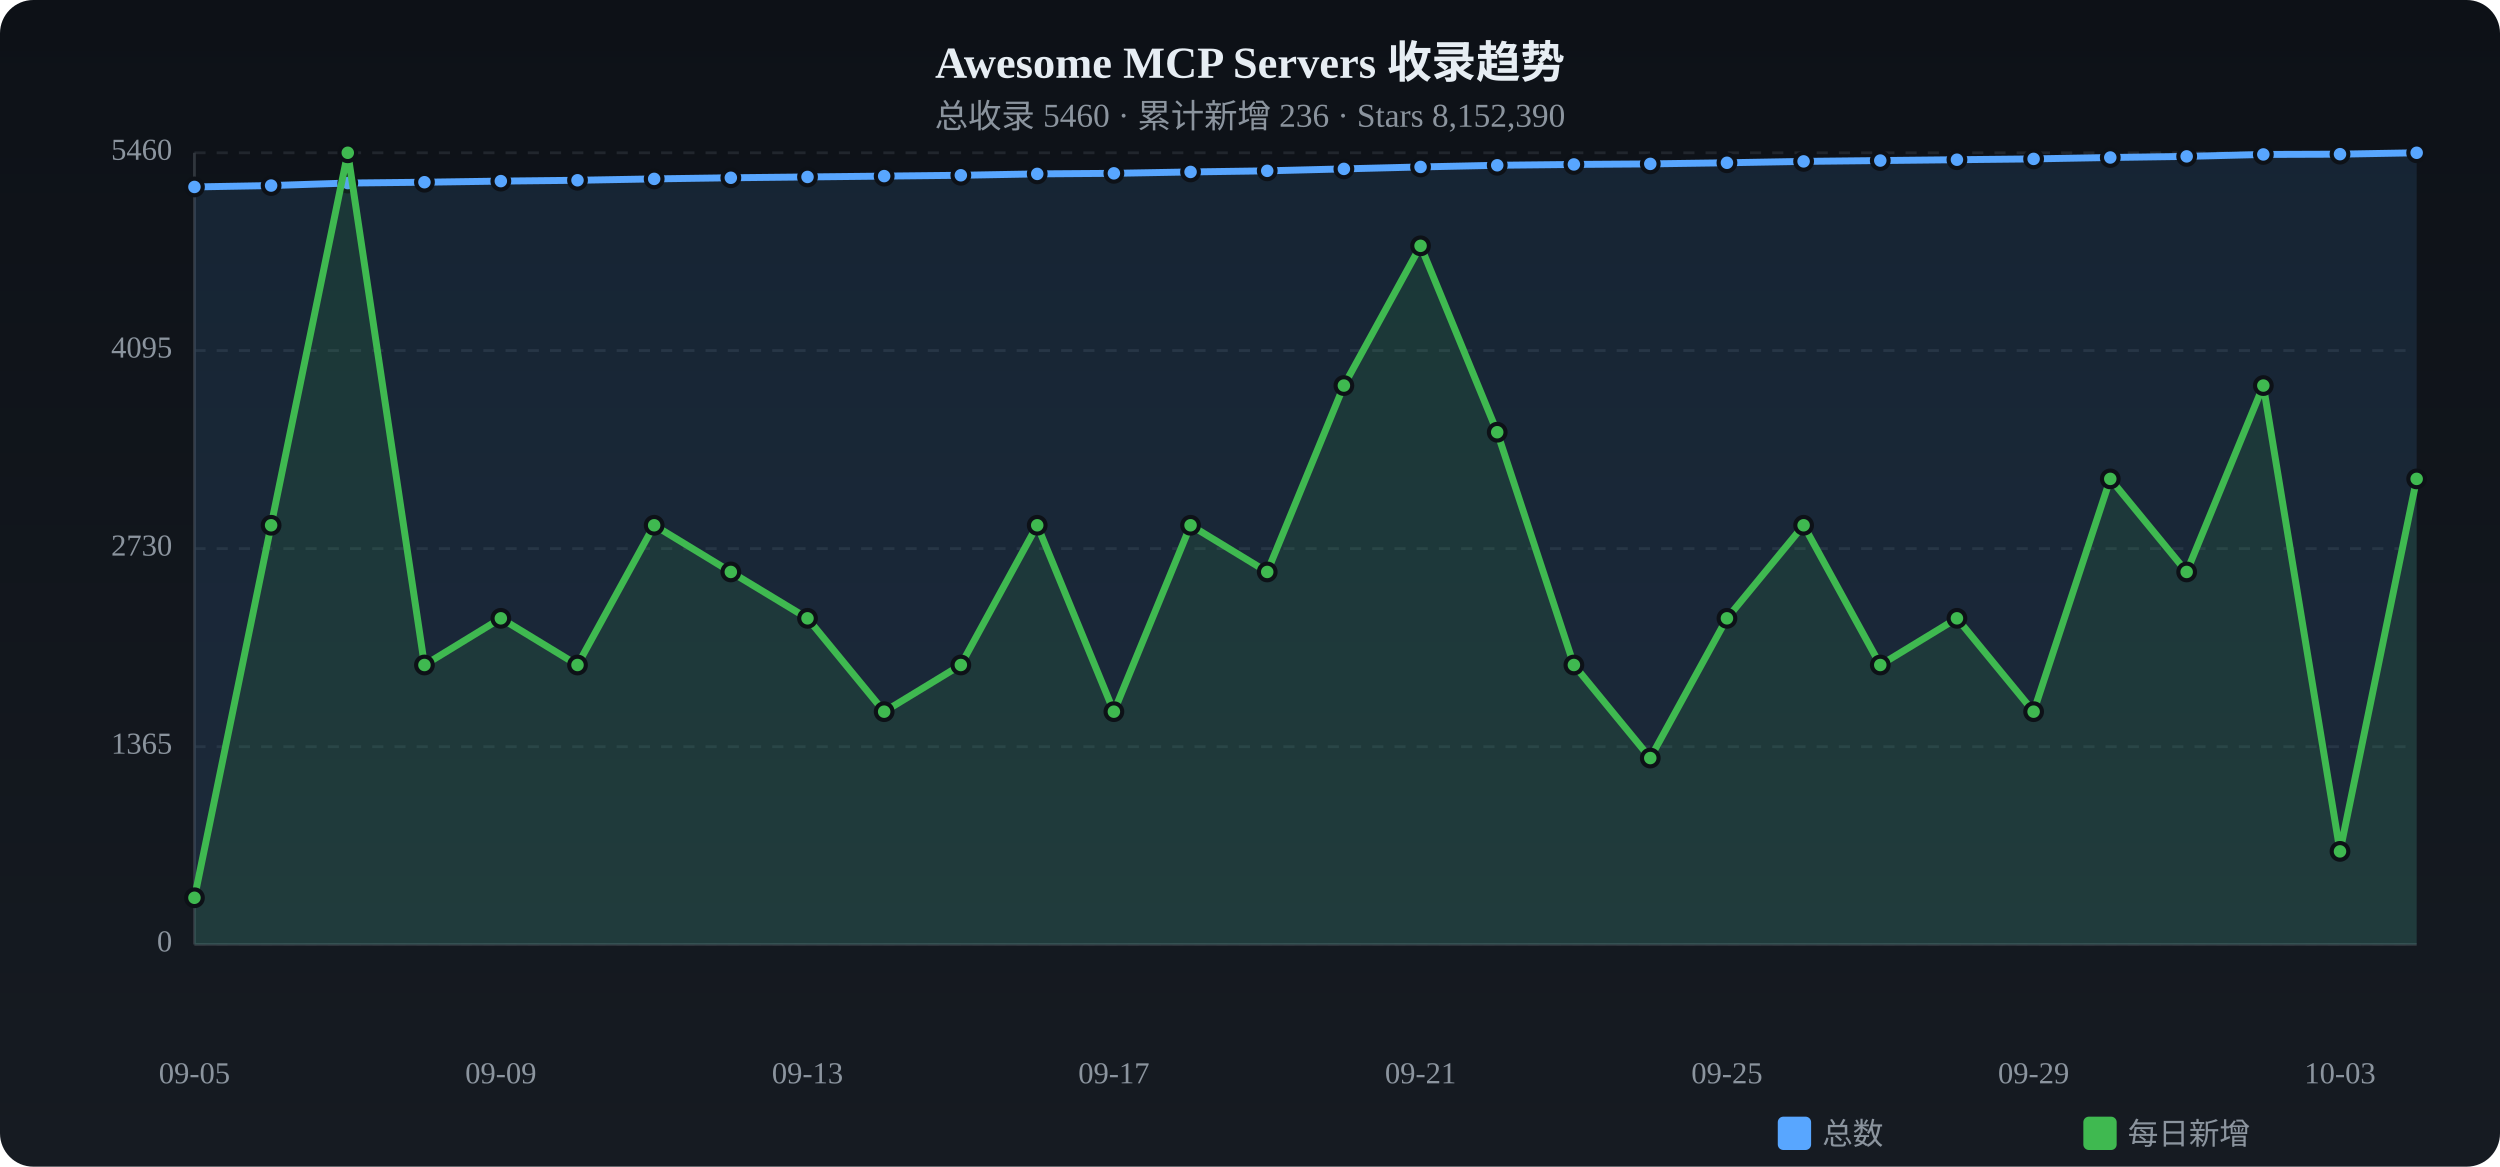
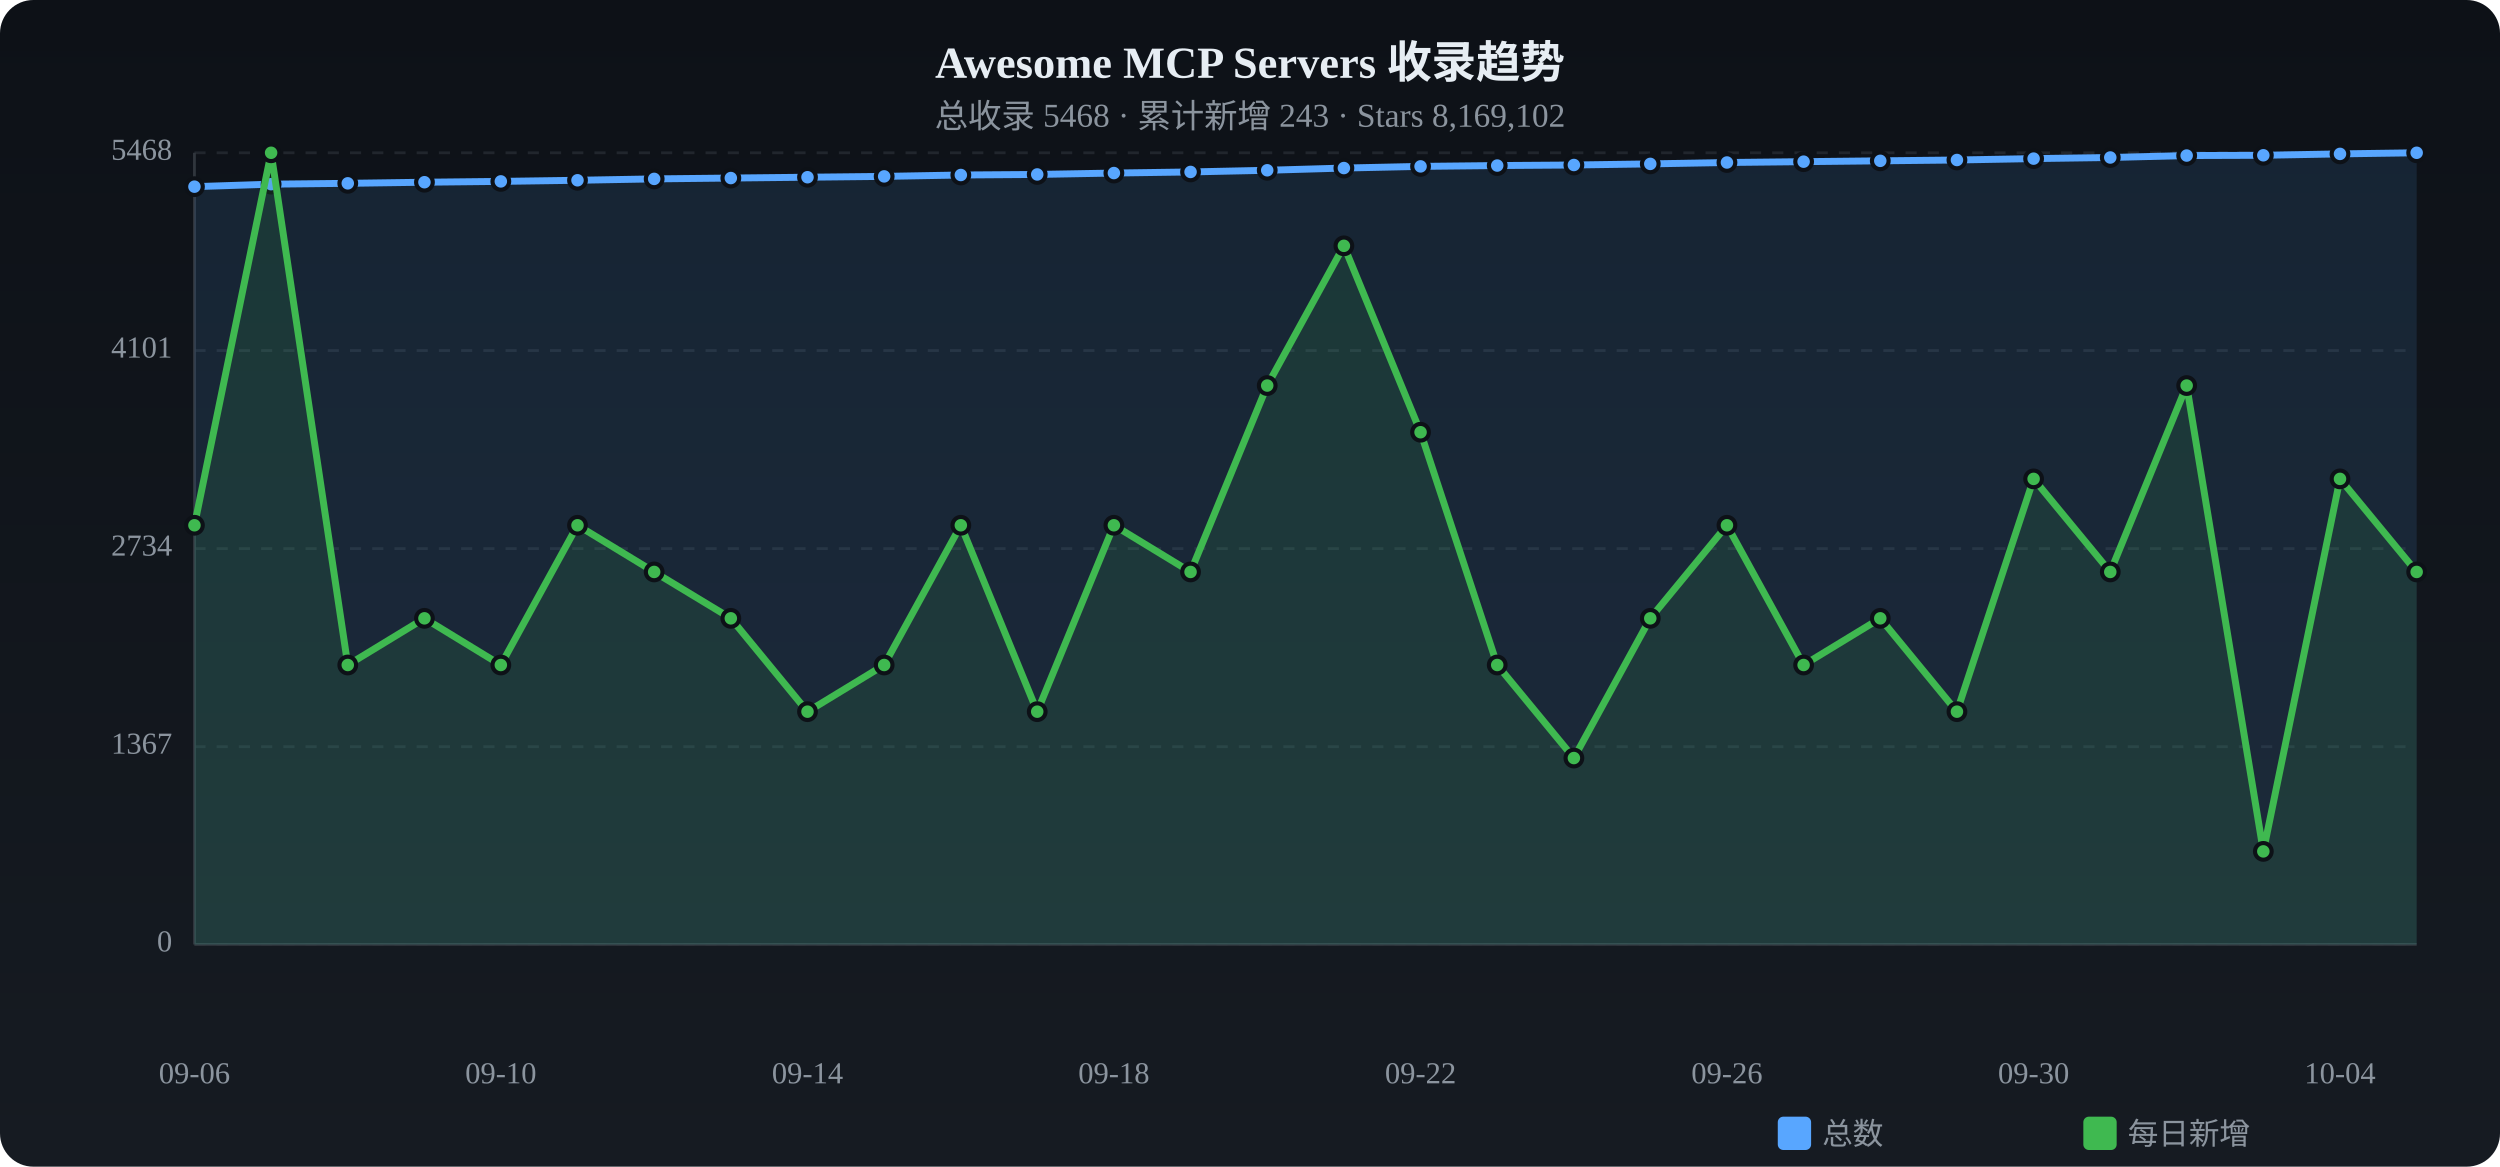
<svg xmlns="http://www.w3.org/2000/svg" viewBox="0 0 900 420" width="900" height="420">
  <defs>
    <linearGradient id="tbg" x1="0%" y1="0%" x2="0%" y2="100%">
      <stop offset="0%" stop-color="#0d1117" />
      <stop offset="100%" stop-color="#161b22" />
    </linearGradient>
  </defs>
  <rect width="900" height="420" rx="12" fill="url(#tbg)" />
  <text x="450.0" y="28" text-anchor="middle" fill="#e6edf3" font-size="16" font-weight="bold">Awesome MCP Servers 收录趋势</text>
-   <text x="450.0" y="46" text-anchor="middle" fill="#8b949e" font-size="12">总收录 5460 · 累计新增 236 · Stars 8,152,390</text>
+   <text x="450.0" y="46" text-anchor="middle" fill="#8b949e" font-size="12">总收录 5468 · 累计新增 243 · Stars 8,169,102</text>
  <text x="62" y="340.0" text-anchor="end" fill="#8b949e" font-size="11" dominant-baseline="middle">0</text>
  <line x1="70" y1="340.0" x2="870" y2="340.0" stroke="#21262d" stroke-dasharray="4 4" />
-   <text x="62" y="268.8" text-anchor="end" fill="#8b949e" font-size="11" dominant-baseline="middle">1365</text>
+   <text x="62" y="268.8" text-anchor="end" fill="#8b949e" font-size="11" dominant-baseline="middle">1367</text>
  <line x1="70" y1="268.8" x2="870" y2="268.8" stroke="#21262d" stroke-dasharray="4 4" />
-   <text x="62" y="197.5" text-anchor="end" fill="#8b949e" font-size="11" dominant-baseline="middle">2730</text>
+   <text x="62" y="197.5" text-anchor="end" fill="#8b949e" font-size="11" dominant-baseline="middle">2734</text>
  <line x1="70" y1="197.5" x2="870" y2="197.5" stroke="#21262d" stroke-dasharray="4 4" />
-   <text x="62" y="126.2" text-anchor="end" fill="#8b949e" font-size="11" dominant-baseline="middle">4095</text>
+   <text x="62" y="126.2" text-anchor="end" fill="#8b949e" font-size="11" dominant-baseline="middle">4101</text>
  <line x1="70" y1="126.2" x2="870" y2="126.2" stroke="#21262d" stroke-dasharray="4 4" />
-   <text x="62" y="55.0" text-anchor="end" fill="#8b949e" font-size="11" dominant-baseline="middle">5460</text>
+   <text x="62" y="55.0" text-anchor="end" fill="#8b949e" font-size="11" dominant-baseline="middle">5468</text>
  <line x1="70" y1="55.0" x2="870" y2="55.0" stroke="#21262d" stroke-dasharray="4 4" />
  <line x1="70" y1="55" x2="70" y2="340" stroke="#30363d" />
  <line x1="70" y1="340" x2="870" y2="340" stroke="#30363d" />
-   <path d="M70.0,67.3 L97.6,66.8 L125.2,65.9 L152.8,65.6 L180.3,65.2 L207.9,64.9 L235.5,64.4 L263.1,64.0 L290.7,63.7 L318.3,63.4 L345.9,63.1 L373.4,62.6 L401.0,62.4 L428.6,61.9 L456.2,61.5 L483.8,60.8 L511.4,60.1 L539.0,59.5 L566.6,59.2 L594.1,59.0 L621.7,58.6 L649.3,58.1 L676.9,57.8 L704.5,57.5 L732.1,57.2 L759.7,56.7 L787.2,56.3 L814.8,55.6 L842.4,55.5 L870.0,55.0 L870.0,340 L70.0,340 Z" fill="#58a6ff" opacity="0.12" />
-   <polyline points="70.0,67.3 97.6,66.8 125.2,65.9 152.8,65.6 180.3,65.2 207.9,64.9 235.5,64.4 263.1,64.0 290.7,63.7 318.3,63.4 345.9,63.1 373.4,62.6 401.0,62.4 428.6,61.9 456.2,61.5 483.8,60.8 511.4,60.1 539.0,59.5 566.6,59.2 594.1,59.0 621.7,58.6 649.3,58.1 676.9,57.8 704.5,57.5 732.1,57.2 759.7,56.7 787.2,56.3 814.8,55.6 842.4,55.5 870.0,55.0" fill="none" stroke="#58a6ff" stroke-width="2.5" stroke-linecap="round" stroke-linejoin="round" />
-   <circle cx="70.0" cy="67.3" r="3" fill="#58a6ff" stroke="#0d1117" stroke-width="1.5" />
-   <circle cx="97.6" cy="66.8" r="3" fill="#58a6ff" stroke="#0d1117" stroke-width="1.5" />
-   <circle cx="125.2" cy="65.9" r="3" fill="#58a6ff" stroke="#0d1117" stroke-width="1.5" />
+   <path d="M70.0,67.2 L97.6,66.3 L125.2,66.0 L152.8,65.6 L180.3,65.3 L207.9,64.9 L235.5,64.4 L263.1,64.1 L290.7,63.8 L318.3,63.5 L345.9,63.0 L373.4,62.8 L401.0,62.3 L428.6,61.9 L456.2,61.3 L483.8,60.5 L511.4,59.9 L539.0,59.6 L566.6,59.4 L594.1,59.0 L621.7,58.5 L649.3,58.2 L676.9,57.9 L704.5,57.6 L732.1,57.1 L759.7,56.7 L787.2,56.0 L814.8,55.9 L842.4,55.4 L870.0,55.0 L870.0,340 L70.0,340 Z" fill="#58a6ff" opacity="0.12" />
+   <polyline points="70.0,67.2 97.6,66.3 125.2,66.0 152.8,65.6 180.3,65.3 207.9,64.9 235.5,64.4 263.1,64.1 290.7,63.8 318.3,63.5 345.9,63.0 373.4,62.8 401.0,62.3 428.6,61.9 456.2,61.3 483.8,60.5 511.4,59.9 539.0,59.6 566.6,59.4 594.1,59.0 621.7,58.5 649.3,58.2 676.9,57.9 704.5,57.6 732.1,57.1 759.7,56.7 787.2,56.0 814.8,55.9 842.4,55.4 870.0,55.0" fill="none" stroke="#58a6ff" stroke-width="2.5" stroke-linecap="round" stroke-linejoin="round" />
+   <circle cx="70.0" cy="67.2" r="3" fill="#58a6ff" stroke="#0d1117" stroke-width="1.5" />
+   <circle cx="97.6" cy="66.3" r="3" fill="#58a6ff" stroke="#0d1117" stroke-width="1.5" />
+   <circle cx="125.2" cy="66.0" r="3" fill="#58a6ff" stroke="#0d1117" stroke-width="1.5" />
  <circle cx="152.8" cy="65.6" r="3" fill="#58a6ff" stroke="#0d1117" stroke-width="1.5" />
-   <circle cx="180.3" cy="65.2" r="3" fill="#58a6ff" stroke="#0d1117" stroke-width="1.5" />
+   <circle cx="180.3" cy="65.3" r="3" fill="#58a6ff" stroke="#0d1117" stroke-width="1.5" />
  <circle cx="207.9" cy="64.9" r="3" fill="#58a6ff" stroke="#0d1117" stroke-width="1.5" />
  <circle cx="235.5" cy="64.4" r="3" fill="#58a6ff" stroke="#0d1117" stroke-width="1.5" />
-   <circle cx="263.1" cy="64.0" r="3" fill="#58a6ff" stroke="#0d1117" stroke-width="1.5" />
-   <circle cx="290.7" cy="63.7" r="3" fill="#58a6ff" stroke="#0d1117" stroke-width="1.5" />
-   <circle cx="318.3" cy="63.4" r="3" fill="#58a6ff" stroke="#0d1117" stroke-width="1.5" />
-   <circle cx="345.9" cy="63.1" r="3" fill="#58a6ff" stroke="#0d1117" stroke-width="1.5" />
-   <circle cx="373.4" cy="62.6" r="3" fill="#58a6ff" stroke="#0d1117" stroke-width="1.5" />
-   <circle cx="401.0" cy="62.4" r="3" fill="#58a6ff" stroke="#0d1117" stroke-width="1.5" />
+   <circle cx="263.1" cy="64.1" r="3" fill="#58a6ff" stroke="#0d1117" stroke-width="1.5" />
+   <circle cx="290.7" cy="63.8" r="3" fill="#58a6ff" stroke="#0d1117" stroke-width="1.5" />
+   <circle cx="318.3" cy="63.5" r="3" fill="#58a6ff" stroke="#0d1117" stroke-width="1.5" />
+   <circle cx="345.9" cy="63.0" r="3" fill="#58a6ff" stroke="#0d1117" stroke-width="1.5" />
+   <circle cx="373.4" cy="62.8" r="3" fill="#58a6ff" stroke="#0d1117" stroke-width="1.5" />
+   <circle cx="401.0" cy="62.3" r="3" fill="#58a6ff" stroke="#0d1117" stroke-width="1.5" />
  <circle cx="428.6" cy="61.9" r="3" fill="#58a6ff" stroke="#0d1117" stroke-width="1.5" />
-   <circle cx="456.2" cy="61.5" r="3" fill="#58a6ff" stroke="#0d1117" stroke-width="1.5" />
-   <circle cx="483.8" cy="60.8" r="3" fill="#58a6ff" stroke="#0d1117" stroke-width="1.5" />
-   <circle cx="511.4" cy="60.1" r="3" fill="#58a6ff" stroke="#0d1117" stroke-width="1.5" />
-   <circle cx="539.0" cy="59.5" r="3" fill="#58a6ff" stroke="#0d1117" stroke-width="1.5" />
-   <circle cx="566.6" cy="59.2" r="3" fill="#58a6ff" stroke="#0d1117" stroke-width="1.5" />
+   <circle cx="456.2" cy="61.3" r="3" fill="#58a6ff" stroke="#0d1117" stroke-width="1.5" />
+   <circle cx="483.8" cy="60.5" r="3" fill="#58a6ff" stroke="#0d1117" stroke-width="1.5" />
+   <circle cx="511.4" cy="59.9" r="3" fill="#58a6ff" stroke="#0d1117" stroke-width="1.5" />
+   <circle cx="539.0" cy="59.6" r="3" fill="#58a6ff" stroke="#0d1117" stroke-width="1.5" />
+   <circle cx="566.6" cy="59.4" r="3" fill="#58a6ff" stroke="#0d1117" stroke-width="1.5" />
  <circle cx="594.1" cy="59.0" r="3" fill="#58a6ff" stroke="#0d1117" stroke-width="1.5" />
-   <circle cx="621.7" cy="58.6" r="3" fill="#58a6ff" stroke="#0d1117" stroke-width="1.5" />
-   <circle cx="649.3" cy="58.1" r="3" fill="#58a6ff" stroke="#0d1117" stroke-width="1.5" />
-   <circle cx="676.9" cy="57.8" r="3" fill="#58a6ff" stroke="#0d1117" stroke-width="1.5" />
-   <circle cx="704.5" cy="57.5" r="3" fill="#58a6ff" stroke="#0d1117" stroke-width="1.5" />
-   <circle cx="732.1" cy="57.2" r="3" fill="#58a6ff" stroke="#0d1117" stroke-width="1.5" />
+   <circle cx="621.7" cy="58.5" r="3" fill="#58a6ff" stroke="#0d1117" stroke-width="1.5" />
+   <circle cx="649.3" cy="58.2" r="3" fill="#58a6ff" stroke="#0d1117" stroke-width="1.5" />
+   <circle cx="676.9" cy="57.9" r="3" fill="#58a6ff" stroke="#0d1117" stroke-width="1.5" />
+   <circle cx="704.5" cy="57.6" r="3" fill="#58a6ff" stroke="#0d1117" stroke-width="1.5" />
+   <circle cx="732.1" cy="57.1" r="3" fill="#58a6ff" stroke="#0d1117" stroke-width="1.5" />
  <circle cx="759.7" cy="56.7" r="3" fill="#58a6ff" stroke="#0d1117" stroke-width="1.5" />
-   <circle cx="787.2" cy="56.3" r="3" fill="#58a6ff" stroke="#0d1117" stroke-width="1.5" />
-   <circle cx="814.8" cy="55.6" r="3" fill="#58a6ff" stroke="#0d1117" stroke-width="1.5" />
-   <circle cx="842.4" cy="55.5" r="3" fill="#58a6ff" stroke="#0d1117" stroke-width="1.5" />
+   <circle cx="787.2" cy="56.0" r="3" fill="#58a6ff" stroke="#0d1117" stroke-width="1.5" />
+   <circle cx="814.8" cy="55.9" r="3" fill="#58a6ff" stroke="#0d1117" stroke-width="1.5" />
+   <circle cx="842.4" cy="55.4" r="3" fill="#58a6ff" stroke="#0d1117" stroke-width="1.5" />
  <circle cx="870.0" cy="55.0" r="3" fill="#58a6ff" stroke="#0d1117" stroke-width="1.5" />
-   <path d="M70.0,323.2 L97.6,189.1 L125.2,55.0 L152.8,239.4 L180.3,222.6 L207.9,239.4 L235.5,189.1 L263.1,205.9 L290.7,222.6 L318.3,256.2 L345.9,239.4 L373.4,189.1 L401.0,256.2 L428.6,189.1 L456.2,205.9 L483.8,138.8 L511.4,88.5 L539.0,155.6 L566.6,239.4 L594.1,272.9 L621.7,222.6 L649.3,189.1 L676.9,239.4 L704.5,222.6 L732.1,256.2 L759.7,172.4 L787.2,205.9 L814.8,138.8 L842.4,306.5 L870.0,172.4 L870.0,340 L70.0,340 Z" fill="#3fb950" opacity="0.12" />
-   <polyline points="70.0,323.2 97.6,189.1 125.2,55.0 152.8,239.4 180.3,222.6 207.9,239.4 235.5,189.1 263.1,205.9 290.7,222.6 318.3,256.2 345.9,239.4 373.4,189.1 401.0,256.2 428.6,189.1 456.2,205.9 483.8,138.8 511.4,88.5 539.0,155.6 566.6,239.4 594.1,272.9 621.7,222.6 649.3,189.1 676.9,239.4 704.5,222.6 732.1,256.2 759.7,172.4 787.2,205.9 814.8,138.8 842.4,306.5 870.0,172.4" fill="none" stroke="#3fb950" stroke-width="2.5" stroke-linecap="round" stroke-linejoin="round" />
-   <circle cx="70.0" cy="323.2" r="3" fill="#3fb950" stroke="#0d1117" stroke-width="1.5" />
-   <circle cx="97.6" cy="189.1" r="3" fill="#3fb950" stroke="#0d1117" stroke-width="1.5" />
-   <circle cx="125.2" cy="55.0" r="3" fill="#3fb950" stroke="#0d1117" stroke-width="1.5" />
-   <circle cx="152.8" cy="239.4" r="3" fill="#3fb950" stroke="#0d1117" stroke-width="1.5" />
-   <circle cx="180.3" cy="222.6" r="3" fill="#3fb950" stroke="#0d1117" stroke-width="1.5" />
-   <circle cx="207.9" cy="239.4" r="3" fill="#3fb950" stroke="#0d1117" stroke-width="1.5" />
-   <circle cx="235.5" cy="189.1" r="3" fill="#3fb950" stroke="#0d1117" stroke-width="1.5" />
-   <circle cx="263.1" cy="205.9" r="3" fill="#3fb950" stroke="#0d1117" stroke-width="1.5" />
-   <circle cx="290.7" cy="222.6" r="3" fill="#3fb950" stroke="#0d1117" stroke-width="1.5" />
-   <circle cx="318.3" cy="256.2" r="3" fill="#3fb950" stroke="#0d1117" stroke-width="1.5" />
-   <circle cx="345.9" cy="239.4" r="3" fill="#3fb950" stroke="#0d1117" stroke-width="1.5" />
-   <circle cx="373.4" cy="189.1" r="3" fill="#3fb950" stroke="#0d1117" stroke-width="1.5" />
-   <circle cx="401.0" cy="256.2" r="3" fill="#3fb950" stroke="#0d1117" stroke-width="1.5" />
-   <circle cx="428.6" cy="189.1" r="3" fill="#3fb950" stroke="#0d1117" stroke-width="1.5" />
-   <circle cx="456.2" cy="205.9" r="3" fill="#3fb950" stroke="#0d1117" stroke-width="1.5" />
-   <circle cx="483.8" cy="138.8" r="3" fill="#3fb950" stroke="#0d1117" stroke-width="1.5" />
-   <circle cx="511.4" cy="88.5" r="3" fill="#3fb950" stroke="#0d1117" stroke-width="1.5" />
-   <circle cx="539.0" cy="155.6" r="3" fill="#3fb950" stroke="#0d1117" stroke-width="1.5" />
-   <circle cx="566.6" cy="239.4" r="3" fill="#3fb950" stroke="#0d1117" stroke-width="1.5" />
-   <circle cx="594.1" cy="272.9" r="3" fill="#3fb950" stroke="#0d1117" stroke-width="1.5" />
-   <circle cx="621.7" cy="222.6" r="3" fill="#3fb950" stroke="#0d1117" stroke-width="1.5" />
-   <circle cx="649.3" cy="189.1" r="3" fill="#3fb950" stroke="#0d1117" stroke-width="1.5" />
-   <circle cx="676.9" cy="239.4" r="3" fill="#3fb950" stroke="#0d1117" stroke-width="1.5" />
-   <circle cx="704.5" cy="222.6" r="3" fill="#3fb950" stroke="#0d1117" stroke-width="1.5" />
-   <circle cx="732.1" cy="256.2" r="3" fill="#3fb950" stroke="#0d1117" stroke-width="1.5" />
-   <circle cx="759.7" cy="172.4" r="3" fill="#3fb950" stroke="#0d1117" stroke-width="1.5" />
-   <circle cx="787.2" cy="205.9" r="3" fill="#3fb950" stroke="#0d1117" stroke-width="1.5" />
-   <circle cx="814.8" cy="138.8" r="3" fill="#3fb950" stroke="#0d1117" stroke-width="1.5" />
-   <circle cx="842.4" cy="306.5" r="3" fill="#3fb950" stroke="#0d1117" stroke-width="1.5" />
-   <circle cx="870.0" cy="172.4" r="3" fill="#3fb950" stroke="#0d1117" stroke-width="1.5" />
-   <text x="70.0" y="390" text-anchor="middle" fill="#8b949e" font-size="11">09-05</text>
-   <text x="180.3" y="390" text-anchor="middle" fill="#8b949e" font-size="11">09-09</text>
-   <text x="290.7" y="390" text-anchor="middle" fill="#8b949e" font-size="11">09-13</text>
-   <text x="401.0" y="390" text-anchor="middle" fill="#8b949e" font-size="11">09-17</text>
-   <text x="511.4" y="390" text-anchor="middle" fill="#8b949e" font-size="11">09-21</text>
-   <text x="621.7" y="390" text-anchor="middle" fill="#8b949e" font-size="11">09-25</text>
-   <text x="732.1" y="390" text-anchor="middle" fill="#8b949e" font-size="11">09-29</text>
-   <text x="842.4" y="390" text-anchor="middle" fill="#8b949e" font-size="11">10-03</text>
+   <path d="M70.0,189.1 L97.6,55.0 L125.2,239.4 L152.8,222.6 L180.3,239.4 L207.9,189.1 L235.5,205.9 L263.1,222.6 L290.7,256.2 L318.3,239.4 L345.9,189.1 L373.4,256.2 L401.0,189.1 L428.6,205.9 L456.2,138.8 L483.8,88.5 L511.4,155.6 L539.0,239.4 L566.6,272.9 L594.1,222.6 L621.7,189.1 L649.3,239.4 L676.9,222.6 L704.5,256.2 L732.1,172.4 L759.7,205.9 L787.2,138.8 L814.8,306.5 L842.4,172.4 L870.0,205.9 L870.0,340 L70.0,340 Z" fill="#3fb950" opacity="0.12" />
+   <polyline points="70.0,189.1 97.6,55.0 125.2,239.4 152.8,222.6 180.3,239.4 207.9,189.1 235.5,205.9 263.1,222.6 290.7,256.2 318.3,239.4 345.9,189.1 373.4,256.2 401.0,189.1 428.6,205.9 456.2,138.8 483.8,88.5 511.4,155.6 539.0,239.4 566.6,272.9 594.1,222.6 621.7,189.1 649.3,239.4 676.9,222.6 704.5,256.2 732.1,172.4 759.7,205.9 787.2,138.8 814.8,306.5 842.4,172.4 870.0,205.9" fill="none" stroke="#3fb950" stroke-width="2.5" stroke-linecap="round" stroke-linejoin="round" />
+   <circle cx="70.0" cy="189.1" r="3" fill="#3fb950" stroke="#0d1117" stroke-width="1.5" />
+   <circle cx="97.6" cy="55.0" r="3" fill="#3fb950" stroke="#0d1117" stroke-width="1.5" />
+   <circle cx="125.2" cy="239.4" r="3" fill="#3fb950" stroke="#0d1117" stroke-width="1.5" />
+   <circle cx="152.8" cy="222.6" r="3" fill="#3fb950" stroke="#0d1117" stroke-width="1.5" />
+   <circle cx="180.3" cy="239.4" r="3" fill="#3fb950" stroke="#0d1117" stroke-width="1.5" />
+   <circle cx="207.9" cy="189.1" r="3" fill="#3fb950" stroke="#0d1117" stroke-width="1.5" />
+   <circle cx="235.5" cy="205.9" r="3" fill="#3fb950" stroke="#0d1117" stroke-width="1.5" />
+   <circle cx="263.1" cy="222.6" r="3" fill="#3fb950" stroke="#0d1117" stroke-width="1.5" />
+   <circle cx="290.7" cy="256.2" r="3" fill="#3fb950" stroke="#0d1117" stroke-width="1.5" />
+   <circle cx="318.3" cy="239.4" r="3" fill="#3fb950" stroke="#0d1117" stroke-width="1.5" />
+   <circle cx="345.9" cy="189.1" r="3" fill="#3fb950" stroke="#0d1117" stroke-width="1.5" />
+   <circle cx="373.4" cy="256.2" r="3" fill="#3fb950" stroke="#0d1117" stroke-width="1.5" />
+   <circle cx="401.0" cy="189.1" r="3" fill="#3fb950" stroke="#0d1117" stroke-width="1.5" />
+   <circle cx="428.6" cy="205.9" r="3" fill="#3fb950" stroke="#0d1117" stroke-width="1.5" />
+   <circle cx="456.2" cy="138.8" r="3" fill="#3fb950" stroke="#0d1117" stroke-width="1.5" />
+   <circle cx="483.8" cy="88.5" r="3" fill="#3fb950" stroke="#0d1117" stroke-width="1.5" />
+   <circle cx="511.4" cy="155.6" r="3" fill="#3fb950" stroke="#0d1117" stroke-width="1.5" />
+   <circle cx="539.0" cy="239.4" r="3" fill="#3fb950" stroke="#0d1117" stroke-width="1.5" />
+   <circle cx="566.6" cy="272.9" r="3" fill="#3fb950" stroke="#0d1117" stroke-width="1.5" />
+   <circle cx="594.1" cy="222.6" r="3" fill="#3fb950" stroke="#0d1117" stroke-width="1.5" />
+   <circle cx="621.7" cy="189.1" r="3" fill="#3fb950" stroke="#0d1117" stroke-width="1.5" />
+   <circle cx="649.3" cy="239.4" r="3" fill="#3fb950" stroke="#0d1117" stroke-width="1.5" />
+   <circle cx="676.9" cy="222.6" r="3" fill="#3fb950" stroke="#0d1117" stroke-width="1.5" />
+   <circle cx="704.5" cy="256.2" r="3" fill="#3fb950" stroke="#0d1117" stroke-width="1.5" />
+   <circle cx="732.1" cy="172.4" r="3" fill="#3fb950" stroke="#0d1117" stroke-width="1.5" />
+   <circle cx="759.7" cy="205.9" r="3" fill="#3fb950" stroke="#0d1117" stroke-width="1.5" />
+   <circle cx="787.2" cy="138.8" r="3" fill="#3fb950" stroke="#0d1117" stroke-width="1.5" />
+   <circle cx="814.8" cy="306.5" r="3" fill="#3fb950" stroke="#0d1117" stroke-width="1.5" />
+   <circle cx="842.4" cy="172.4" r="3" fill="#3fb950" stroke="#0d1117" stroke-width="1.5" />
+   <circle cx="870.0" cy="205.9" r="3" fill="#3fb950" stroke="#0d1117" stroke-width="1.5" />
+   <text x="70.0" y="390" text-anchor="middle" fill="#8b949e" font-size="11">09-06</text>
+   <text x="180.3" y="390" text-anchor="middle" fill="#8b949e" font-size="11">09-10</text>
+   <text x="290.7" y="390" text-anchor="middle" fill="#8b949e" font-size="11">09-14</text>
+   <text x="401.0" y="390" text-anchor="middle" fill="#8b949e" font-size="11">09-18</text>
+   <text x="511.4" y="390" text-anchor="middle" fill="#8b949e" font-size="11">09-22</text>
+   <text x="621.7" y="390" text-anchor="middle" fill="#8b949e" font-size="11">09-26</text>
+   <text x="732.1" y="390" text-anchor="middle" fill="#8b949e" font-size="11">09-30</text>
+   <text x="842.4" y="390" text-anchor="middle" fill="#8b949e" font-size="11">10-04</text>
  <rect x="640" y="402" width="12" height="12" rx="2" fill="#58a6ff" />
  <text x="656" y="412" fill="#8b949e" font-size="11">总数</text>
  <rect x="750" y="402" width="12" height="12" rx="2" fill="#3fb950" />
  <text x="766" y="412" fill="#8b949e" font-size="11">每日新增</text>
</svg>
